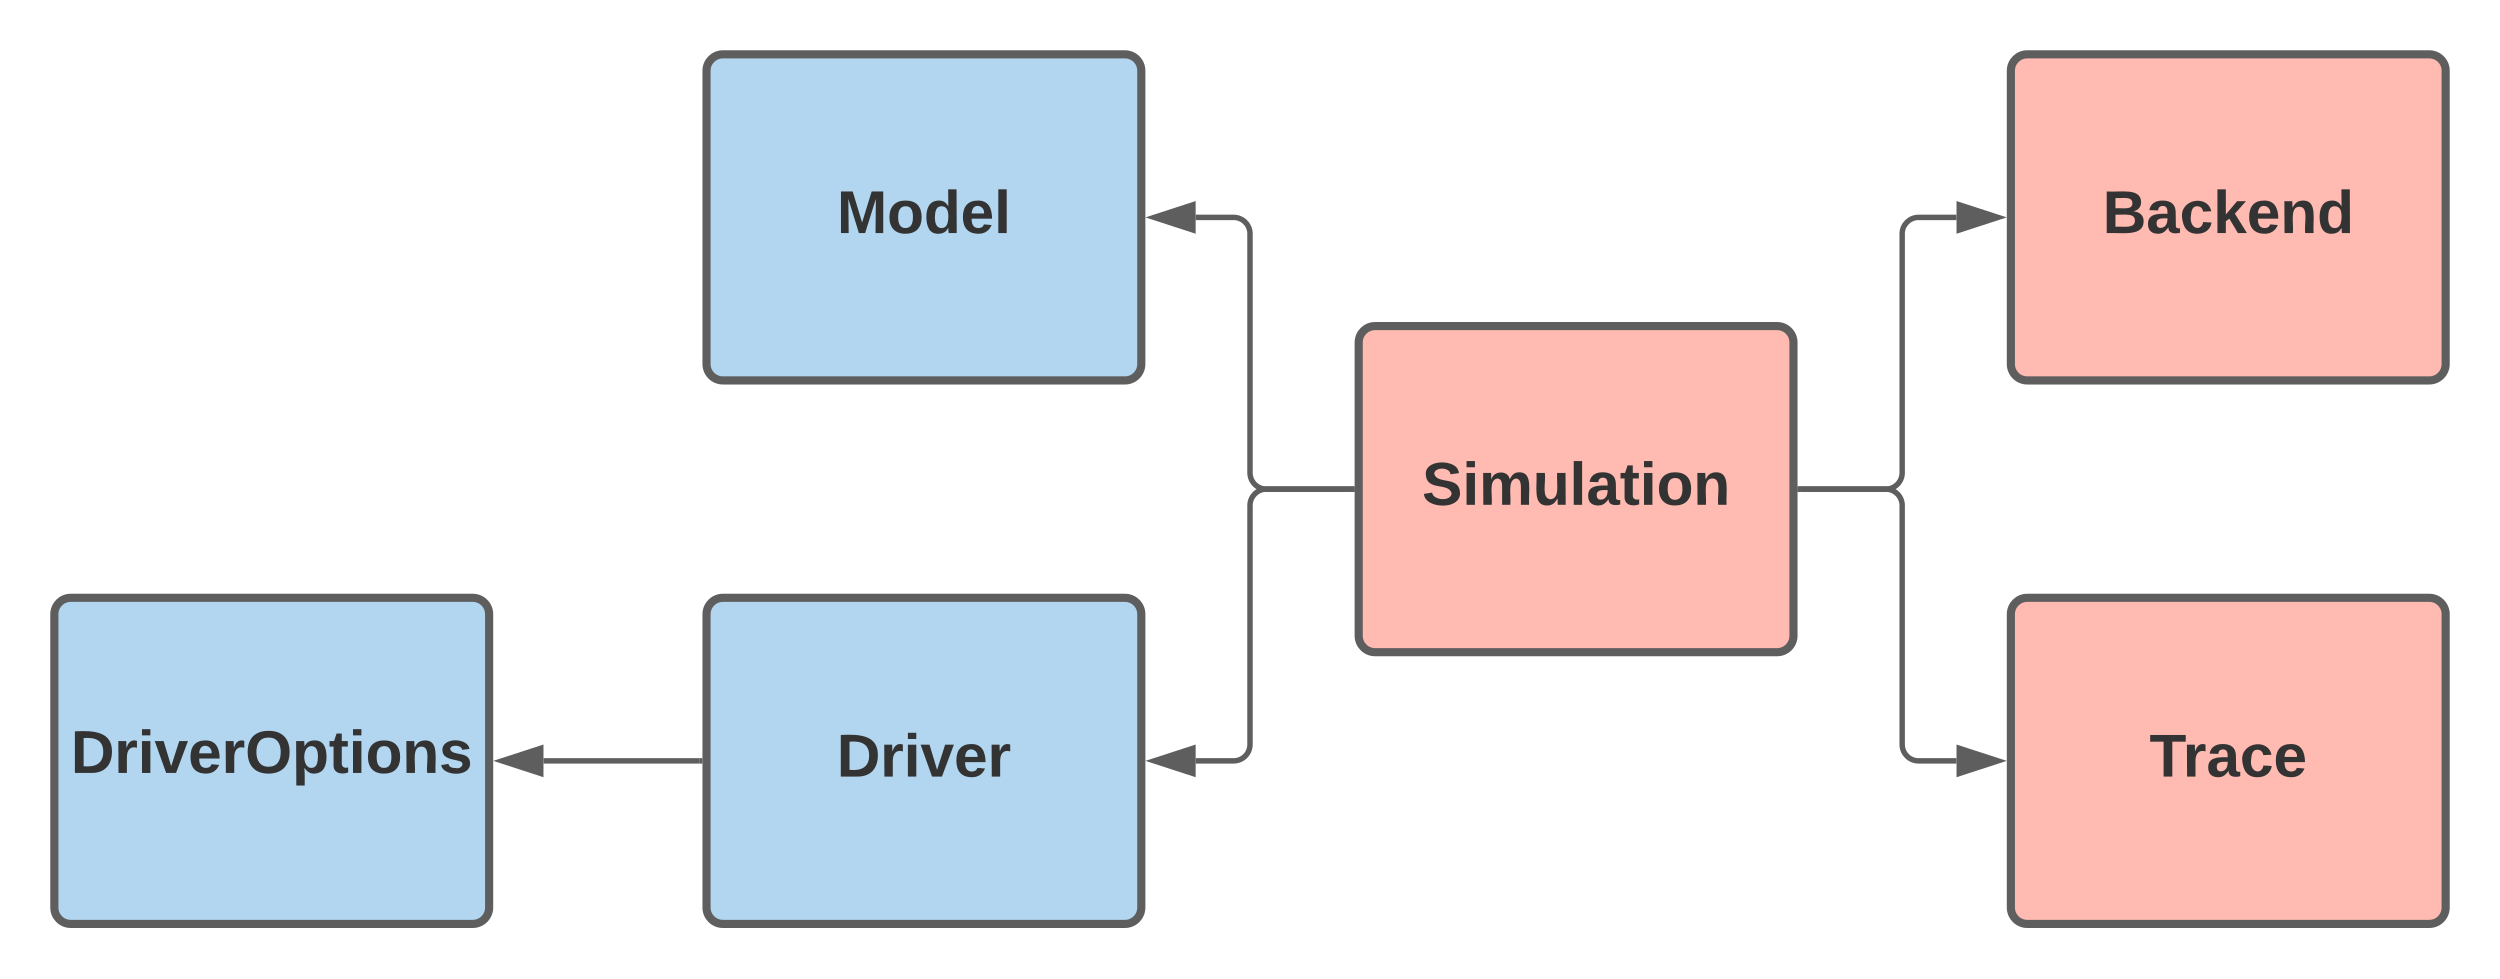
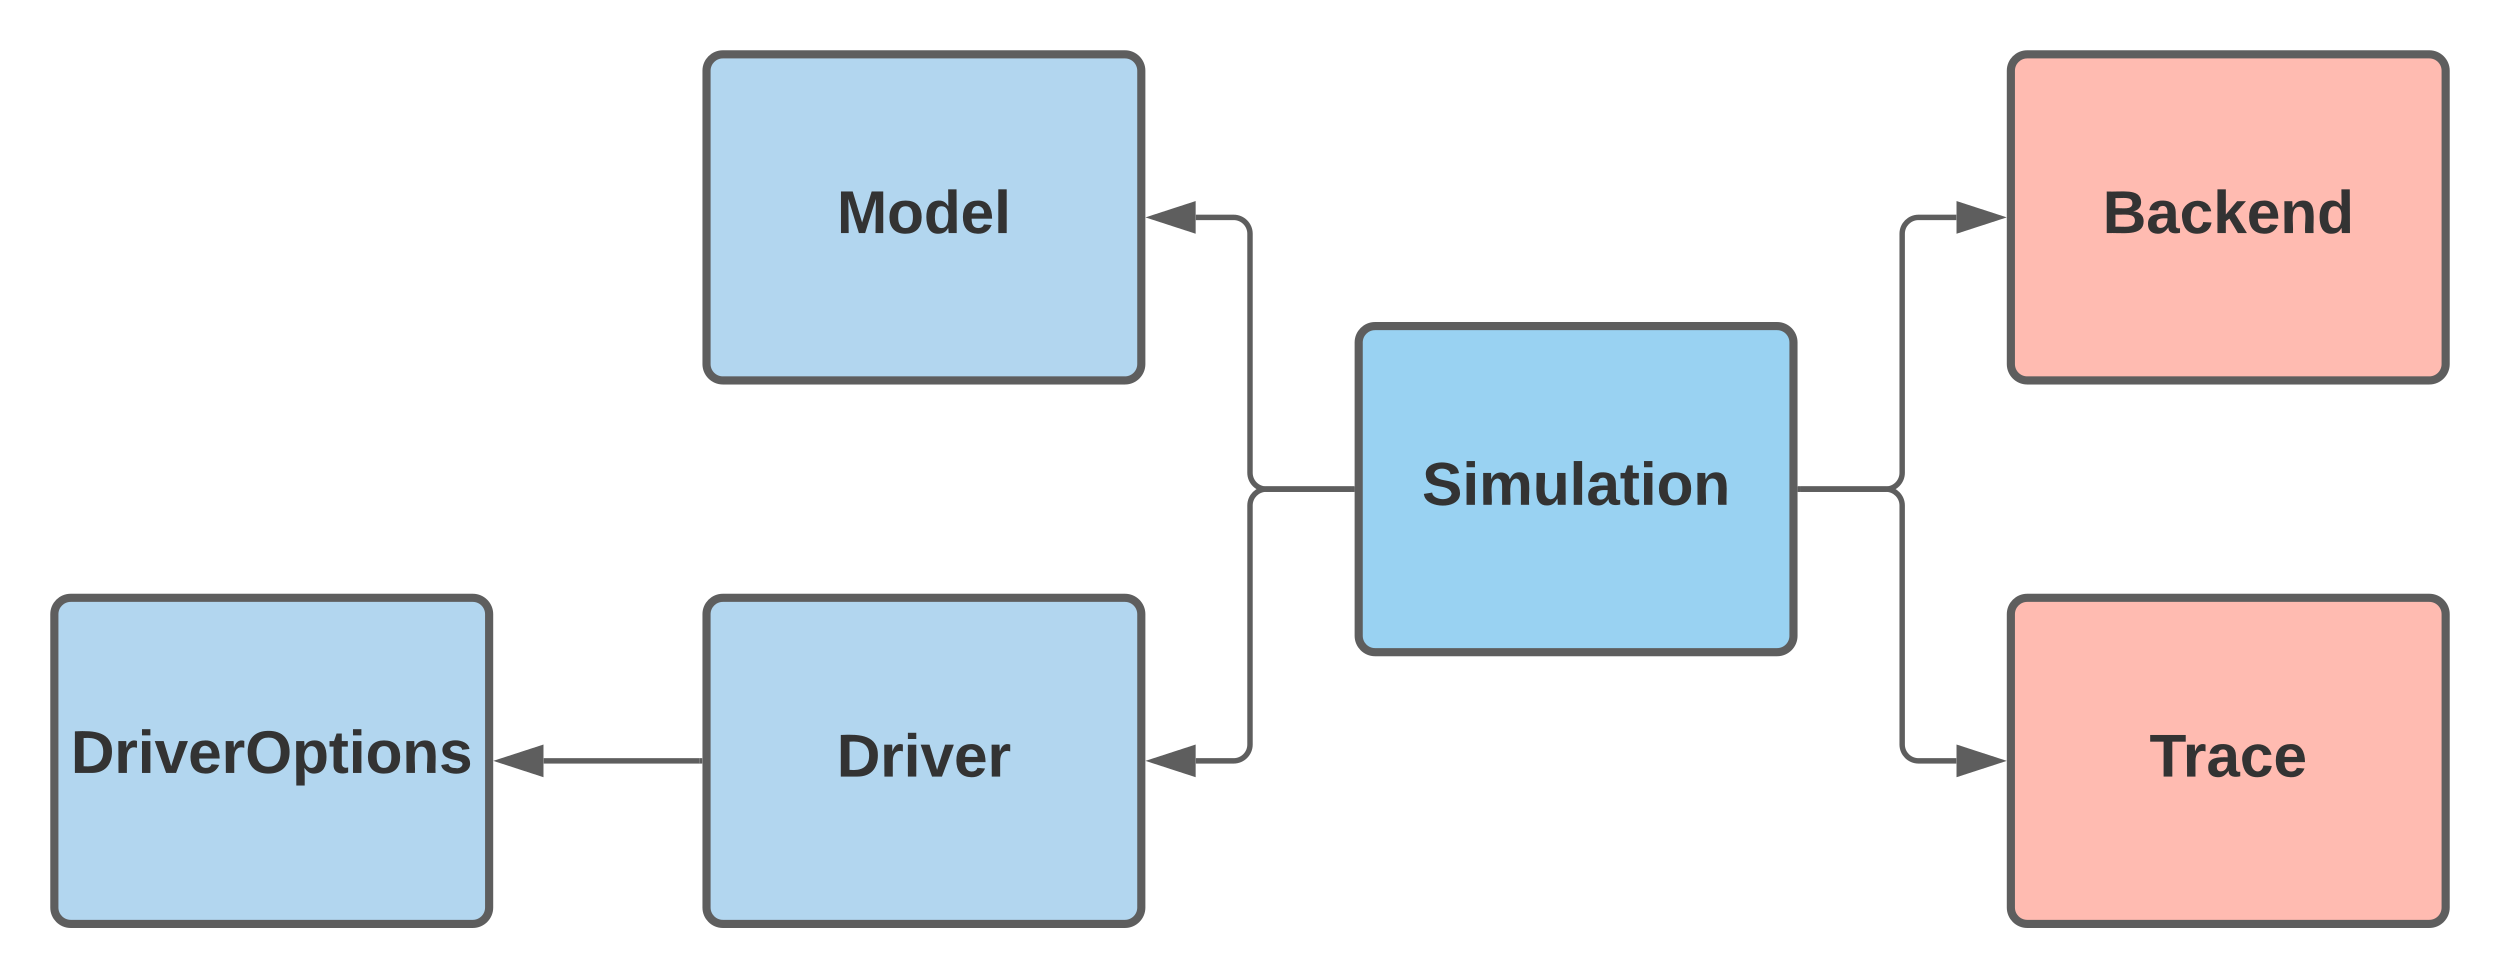
<svg xmlns="http://www.w3.org/2000/svg" xmlns:ns1="lucid" xmlns:xlink="http://www.w3.org/1999/xlink" width="920" height="360">
  <g transform="translate(-20 -20)" ns1:page-tab-id="0_0">
    <path d="M280 46c0-3.3 2.7-6 6-6h148c3.3 0 6 2.7 6 6v108c0 3.3-2.7 6-6 6H286c-3.3 0-6-2.7-6-6z" stroke="#5e5e5e" stroke-width="3" fill="#b2d6ef" />
    <use xlink:href="#a" transform="matrix(1,0,0,1,292,52) translate(35.99383 53.77778)" />
    <path d="M40 246c0-3.3 2.7-6 6-6h148c3.3 0 6 2.7 6 6v108c0 3.3-2.7 6-6 6H46c-3.3 0-6-2.7-6-6z" stroke="#5e5e5e" stroke-width="3" fill="#b2d6ef" />
    <use xlink:href="#b" transform="matrix(1,0,0,1,52,252) translate(-5.919753 52.44444)" />
    <path d="M280 246c0-3.3 2.7-6 6-6h148c3.3 0 6 2.7 6 6v108c0 3.3-2.7 6-6 6H286c-3.3 0-6-2.7-6-6z" stroke="#5e5e5e" stroke-width="3" fill="#b2d6ef" />
    <use xlink:href="#c" transform="matrix(1,0,0,1,292,252) translate(35.9321 53.77778)" />
-     <path d="M520 146c0-3.3 2.7-6 6-6h148c3.3 0 6 2.7 6 6v108c0 3.3-2.7 6-6 6H526c-3.3 0-6-2.7-6-6z" stroke="#5e5e5e" stroke-width="3" fill="#ffbbb1" />
+     <path d="M520 146c0-3.3 2.7-6 6-6h148c3.3 0 6 2.7 6 6v108c0 3.3-2.7 6-6 6H526c-3.3 0-6-2.7-6-6z" stroke="#5e5e5e" stroke-width="3" fill="#99d2f2" />
    <use xlink:href="#d" transform="matrix(1,0,0,1,532,152) translate(11.33333 53.77778)" />
    <path d="M760 46c0-3.3 2.7-6 6-6h148c3.3 0 6 2.7 6 6v108c0 3.3-2.7 6-6 6H766c-3.3 0-6-2.7-6-6z" stroke="#5e5e5e" stroke-width="3" fill="#ffbbb1" />
    <use xlink:href="#e" transform="matrix(1,0,0,1,772,52) translate(21.7963 53.77778)" />
    <path d="M760 246c0-3.3 2.7-6 6-6h148c3.3 0 6 2.7 6 6v108c0 3.3-2.7 6-6 6H766c-3.3 0-6-2.7-6-6z" stroke="#5e5e5e" stroke-width="3" fill="#ffbbb1" />
    <use xlink:href="#f" transform="matrix(1,0,0,1,772,252) translate(39.01852 53.77778)" />
    <path d="M277.5 300H220" stroke="#5e5e5e" stroke-width="2" fill="none" />
    <path d="M278.5 301h-1.03v-2h1.03" fill="#5e5e5e" />
    <path d="M204.74 300l14.26-4.64v9.28z" stroke="#5e5e5e" stroke-width="2" fill="#5e5e5e" />
    <path d="M682.5 200H714c3.3 0 6-2.7 6-6v-88c0-3.3 2.7-6 6-6h14" stroke="#5e5e5e" stroke-width="2" fill="none" />
    <path d="M682.53 201h-1.03v-2h1.03" fill="#5e5e5e" />
    <path d="M755.26 100L741 104.64v-9.28z" stroke="#5e5e5e" stroke-width="2" fill="#5e5e5e" />
    <path d="M682.5 200H714c3.3 0 6 2.7 6 6v88c0 3.3 2.7 6 6 6h14" stroke="#5e5e5e" stroke-width="2" fill="none" />
    <path d="M682.53 201h-1.03v-2h1.03" fill="#5e5e5e" />
    <path d="M755.26 300L741 304.64v-9.28z" stroke="#5e5e5e" stroke-width="2" fill="#5e5e5e" />
    <path d="M517.5 200H486c-3.3 0-6-2.7-6-6v-88c0-3.3-2.7-6-6-6h-14" stroke="#5e5e5e" stroke-width="2" fill="none" />
    <path d="M518.5 201h-1.03v-2h1.03" fill="#5e5e5e" />
    <path d="M444.74 100L459 95.36v9.28z" stroke="#5e5e5e" stroke-width="2" fill="#5e5e5e" />
    <path d="M517.5 200H486c-3.3 0-6 2.7-6 6v88c0 3.3-2.7 6-6 6h-14" stroke="#5e5e5e" stroke-width="2" fill="none" />
    <path d="M518.5 201h-1.03v-2h1.03" fill="#5e5e5e" />
    <path d="M444.74 300l14.26-4.64v9.28z" stroke="#5e5e5e" stroke-width="2" fill="#5e5e5e" />
    <defs>
      <path fill="#333" d="M230 0l2-204L168 0h-37L68-204 70 0H24v-248h70l56 185 57-185h69V0h-46" id="g" />
      <path fill="#333" d="M110-194c64 0 96 36 96 99 0 64-35 99-97 99-61 0-95-36-95-99 0-62 34-99 96-99zm-1 164c35 0 45-28 45-65 0-40-10-65-43-65-34 0-45 26-45 65 0 36 10 65 43 65" id="h" />
      <path fill="#333" d="M88-194c31-1 46 15 58 34l-1-101h50l1 261h-48c-2-10 0-23-3-31C134-8 116 4 84 4 32 4 16-41 15-95c0-56 19-97 73-99zm17 164c33 0 40-30 41-66 1-37-9-64-41-64s-38 30-39 65c0 43 13 65 39 65" id="i" />
      <path fill="#333" d="M185-48c-13 30-37 53-82 52C43 2 14-33 14-96s30-98 90-98c62 0 83 45 84 108H66c0 31 8 55 39 56 18 0 30-7 34-22zm-45-69c5-46-57-63-70-21-2 6-4 13-4 21h74" id="j" />
      <path fill="#333" d="M25 0v-261h50V0H25" id="k" />
      <g id="a">
        <use transform="matrix(0.0617284,0,0,0.0617284,0,0)" xlink:href="#g" />
        <use transform="matrix(0.0617284,0,0,0.0617284,18.45679,0)" xlink:href="#h" />
        <use transform="matrix(0.0617284,0,0,0.0617284,31.97531,0)" xlink:href="#i" />
        <use transform="matrix(0.0617284,0,0,0.0617284,45.49383,0)" xlink:href="#j" />
        <use transform="matrix(0.0617284,0,0,0.0617284,57.83951,0)" xlink:href="#k" />
      </g>
      <path fill="#333" d="M24-248c120-7 223 5 221 122C244-46 201 0 124 0H24v-248zM76-40c74 7 117-18 117-86 0-67-45-88-117-82v168" id="l" />
      <path fill="#333" d="M135-150c-39-12-60 13-60 57V0H25l-1-190h47c2 13-1 29 3 40 6-28 27-53 61-41v41" id="m" />
      <path fill="#333" d="M25-224v-37h50v37H25zM25 0v-190h50V0H25" id="n" />
      <path fill="#333" d="M128 0H69L1-190h53L99-40l48-150h52" id="o" />
      <path fill="#333" d="M140-251c80 0 125 45 125 126S219 4 139 4C58 4 15-44 15-125s44-126 125-126zm-1 214c52 0 73-35 73-88 0-50-21-86-72-86-52 0-73 35-73 86s22 88 72 88" id="p" />
      <path fill="#333" d="M135-194c53 0 70 44 70 98 0 56-19 98-73 100-31 1-45-17-59-34 3 33 2 69 2 105H25l-1-265h48c2 10 0 23 3 31 11-24 29-35 60-35zM114-30c33 0 39-31 40-66 0-38-9-64-40-64-56 0-55 130 0 130" id="q" />
      <path fill="#333" d="M115-3C79 11 28 4 28-45v-112H4v-33h27l15-45h31v45h36v33H77v99c-1 23 16 31 38 25v30" id="r" />
      <path fill="#333" d="M135-194c87-1 58 113 63 194h-50c-7-57 23-157-34-157-59 0-34 97-39 157H25l-1-190h47c2 12-1 28 3 38 12-26 28-41 61-42" id="s" />
      <path fill="#333" d="M137-138c1-29-70-34-71-4 15 46 118 7 119 86 1 83-164 76-172 9l43-7c4 19 20 25 44 25 33 8 57-30 24-41C81-84 22-81 20-136c-2-80 154-74 161-7" id="t" />
      <g id="b">
        <use transform="matrix(0.0617284,0,0,0.0617284,0,0)" xlink:href="#l" />
        <use transform="matrix(0.0617284,0,0,0.0617284,15.98765,0)" xlink:href="#m" />
        <use transform="matrix(0.0617284,0,0,0.0617284,24.62963,0)" xlink:href="#n" />
        <use transform="matrix(0.0617284,0,0,0.0617284,30.80247,0)" xlink:href="#o" />
        <use transform="matrix(0.0617284,0,0,0.0617284,43.14815,0)" xlink:href="#j" />
        <use transform="matrix(0.0617284,0,0,0.0617284,55.49383,0)" xlink:href="#m" />
        <use transform="matrix(0.0617284,0,0,0.0617284,64.1358,0)" xlink:href="#p" />
        <use transform="matrix(0.0617284,0,0,0.0617284,81.41975,0)" xlink:href="#q" />
        <use transform="matrix(0.0617284,0,0,0.0617284,94.93827,0)" xlink:href="#r" />
        <use transform="matrix(0.0617284,0,0,0.0617284,102.284,0)" xlink:href="#n" />
        <use transform="matrix(0.0617284,0,0,0.0617284,108.4568,0)" xlink:href="#h" />
        <use transform="matrix(0.0617284,0,0,0.0617284,121.9753,0)" xlink:href="#s" />
        <use transform="matrix(0.0617284,0,0,0.0617284,135.4938,0)" xlink:href="#t" />
      </g>
      <g id="c">
        <use transform="matrix(0.0617284,0,0,0.0617284,0,0)" xlink:href="#l" />
        <use transform="matrix(0.0617284,0,0,0.0617284,15.98765,0)" xlink:href="#m" />
        <use transform="matrix(0.0617284,0,0,0.0617284,24.62963,0)" xlink:href="#n" />
        <use transform="matrix(0.0617284,0,0,0.0617284,30.80247,0)" xlink:href="#o" />
        <use transform="matrix(0.0617284,0,0,0.0617284,43.14815,0)" xlink:href="#j" />
        <use transform="matrix(0.0617284,0,0,0.0617284,55.49383,0)" xlink:href="#m" />
      </g>
      <path fill="#333" d="M169-182c-1-43-94-46-97-3 18 66 151 10 154 114 3 95-165 93-204 36-6-8-10-19-12-30l50-8c3 46 112 56 116 5-17-69-150-10-154-114-4-87 153-88 188-35 5 8 8 18 10 28" id="u" />
      <path fill="#333" d="M220-157c-53 9-28 100-34 157h-49v-107c1-27-5-49-29-50C55-147 81-57 75 0H25l-1-190h47c2 12-1 28 3 38 10-53 101-56 108 0 13-22 24-43 59-42 82 1 51 116 57 194h-49v-107c-1-25-5-48-29-50" id="v" />
      <path fill="#333" d="M85 4C-2 5 27-109 22-190h50c7 57-23 150 33 157 60-5 35-97 40-157h50l1 190h-47c-2-12 1-28-3-38-12 25-28 42-61 42" id="w" />
      <path fill="#333" d="M133-34C117-15 103 5 69 4 32 3 11-16 11-54c-1-60 55-63 116-61 1-26-3-47-28-47-18 1-26 9-28 27l-52-2c7-38 36-58 82-57s74 22 75 68l1 82c-1 14 12 18 25 15v27c-30 8-71 5-69-32zm-48 3c29 0 43-24 42-57-32 0-66-3-65 30 0 17 8 27 23 27" id="x" />
      <g id="d">
        <use transform="matrix(0.0617284,0,0,0.0617284,0,0)" xlink:href="#u" />
        <use transform="matrix(0.0617284,0,0,0.0617284,14.81481,0)" xlink:href="#n" />
        <use transform="matrix(0.0617284,0,0,0.0617284,20.98765,0)" xlink:href="#v" />
        <use transform="matrix(0.0617284,0,0,0.0617284,40.74074,0)" xlink:href="#w" />
        <use transform="matrix(0.0617284,0,0,0.0617284,54.25926,0)" xlink:href="#k" />
        <use transform="matrix(0.0617284,0,0,0.0617284,60.4321,0)" xlink:href="#x" />
        <use transform="matrix(0.0617284,0,0,0.0617284,72.77778,0)" xlink:href="#r" />
        <use transform="matrix(0.0617284,0,0,0.0617284,80.12346,0)" xlink:href="#n" />
        <use transform="matrix(0.0617284,0,0,0.0617284,86.2963,0)" xlink:href="#h" />
        <use transform="matrix(0.0617284,0,0,0.0617284,99.81481,0)" xlink:href="#s" />
      </g>
      <path fill="#333" d="M182-130c37 4 62 22 62 59C244 23 116-4 24 0v-248c84 5 203-23 205 63 0 31-19 50-47 55zM76-148c40-3 101 13 101-30 0-44-60-28-101-31v61zm0 110c48-3 116 14 116-37 0-48-69-32-116-35v72" id="y" />
      <path fill="#333" d="M190-63c-7 42-38 67-86 67-59 0-84-38-90-98-12-110 154-137 174-36l-49 2c-2-19-15-32-35-32-30 0-35 28-38 64-6 74 65 87 74 30" id="z" />
      <path fill="#333" d="M147 0L96-86 75-71V0H25v-261h50v150l67-79h53l-66 74L201 0h-54" id="A" />
      <g id="e">
        <use transform="matrix(0.0617284,0,0,0.0617284,0,0)" xlink:href="#y" />
        <use transform="matrix(0.0617284,0,0,0.0617284,15.98765,0)" xlink:href="#x" />
        <use transform="matrix(0.0617284,0,0,0.0617284,28.33333,0)" xlink:href="#z" />
        <use transform="matrix(0.0617284,0,0,0.0617284,40.67901,0)" xlink:href="#A" />
        <use transform="matrix(0.0617284,0,0,0.0617284,53.02469,0)" xlink:href="#j" />
        <use transform="matrix(0.0617284,0,0,0.0617284,65.37037,0)" xlink:href="#s" />
        <use transform="matrix(0.0617284,0,0,0.0617284,78.88889,0)" xlink:href="#i" />
      </g>
      <path fill="#333" d="M136-208V0H84v-208H4v-40h212v40h-80" id="B" />
      <g id="f">
        <use transform="matrix(0.0617284,0,0,0.0617284,0,0)" xlink:href="#B" />
        <use transform="matrix(0.0617284,0,0,0.0617284,12.28395,0)" xlink:href="#m" />
        <use transform="matrix(0.0617284,0,0,0.0617284,20.92593,0)" xlink:href="#x" />
        <use transform="matrix(0.0617284,0,0,0.0617284,33.2716,0)" xlink:href="#z" />
        <use transform="matrix(0.0617284,0,0,0.0617284,45.61728,0)" xlink:href="#j" />
      </g>
    </defs>
  </g>
</svg>
